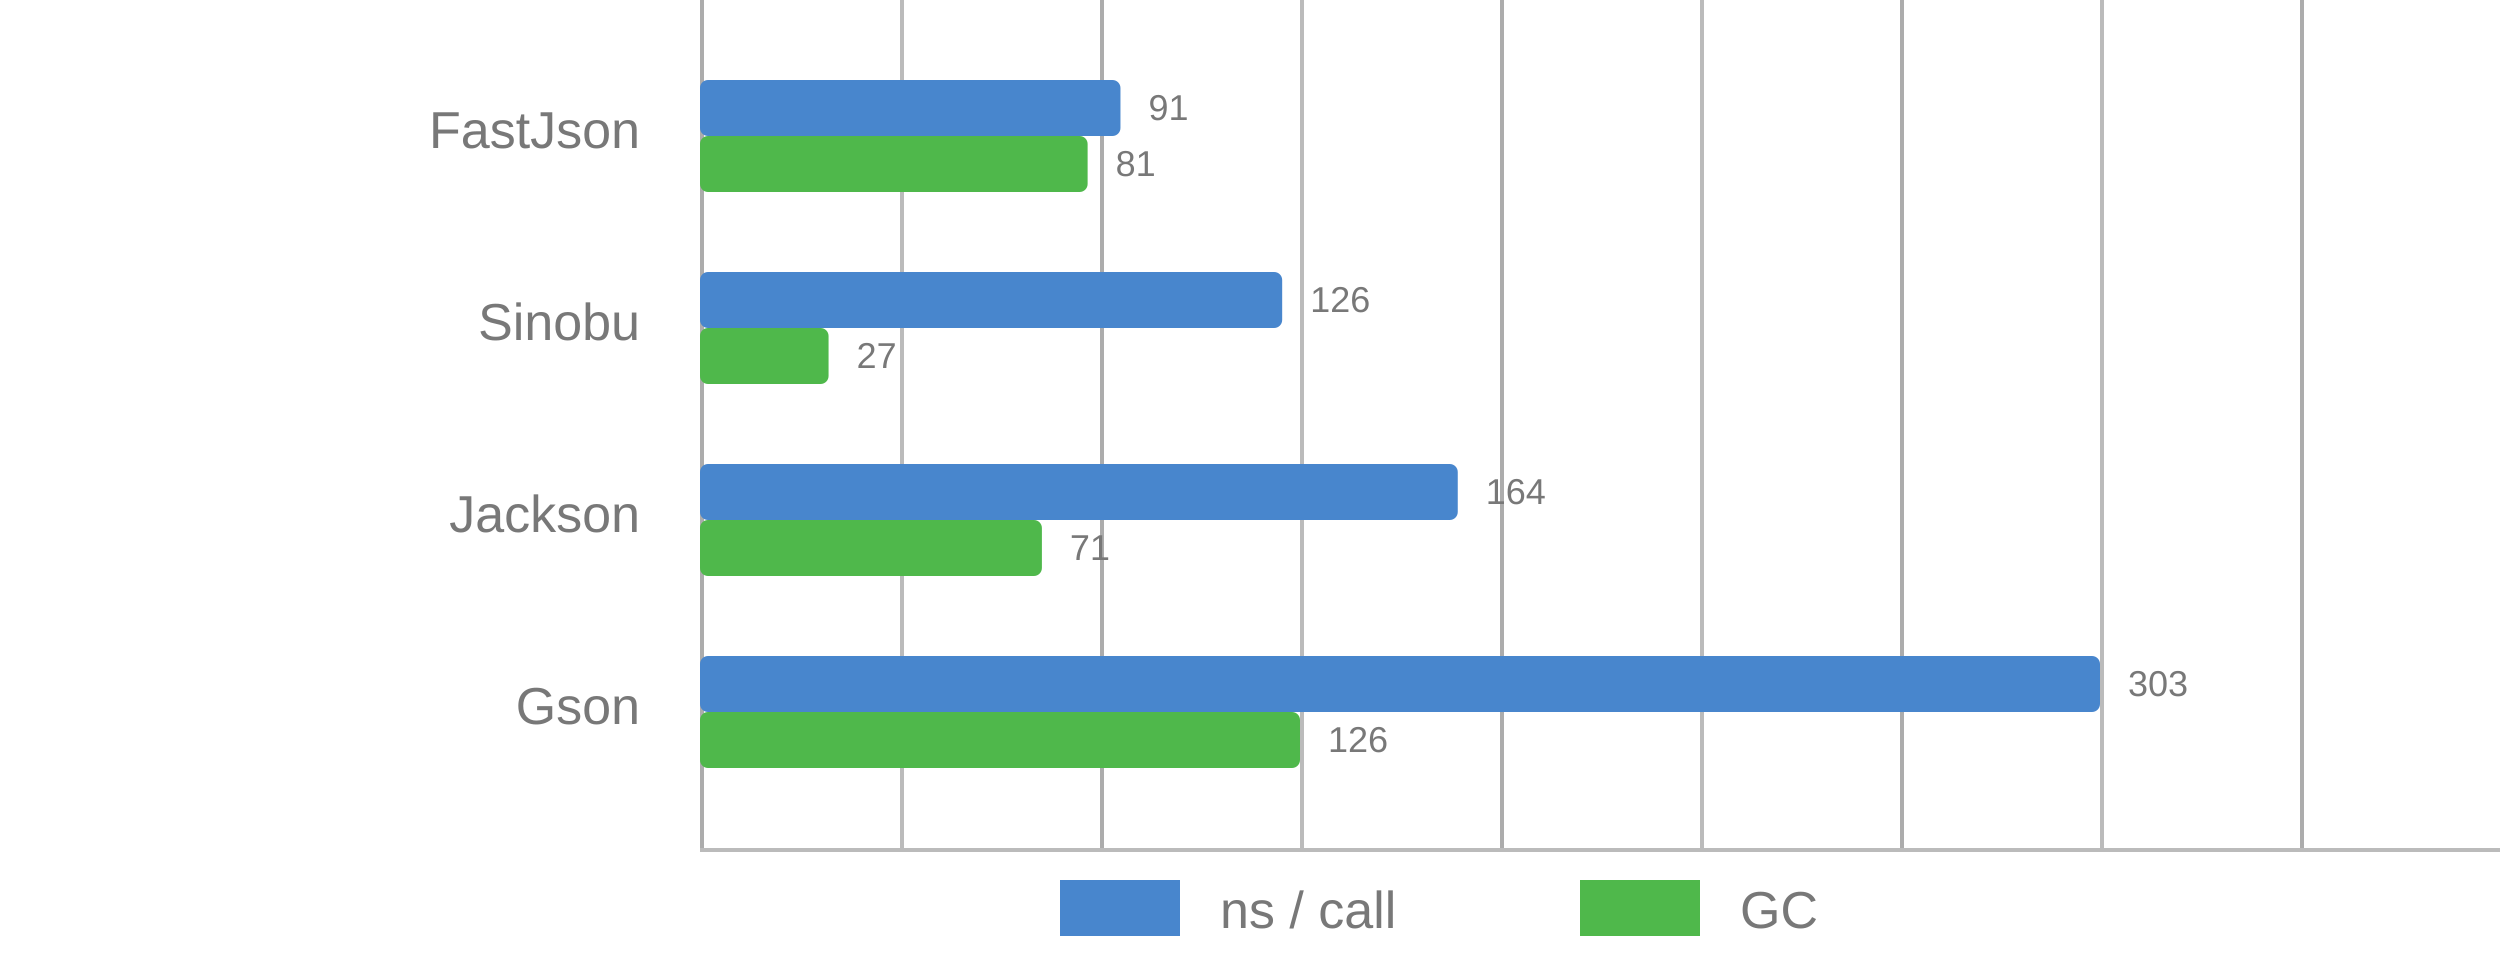
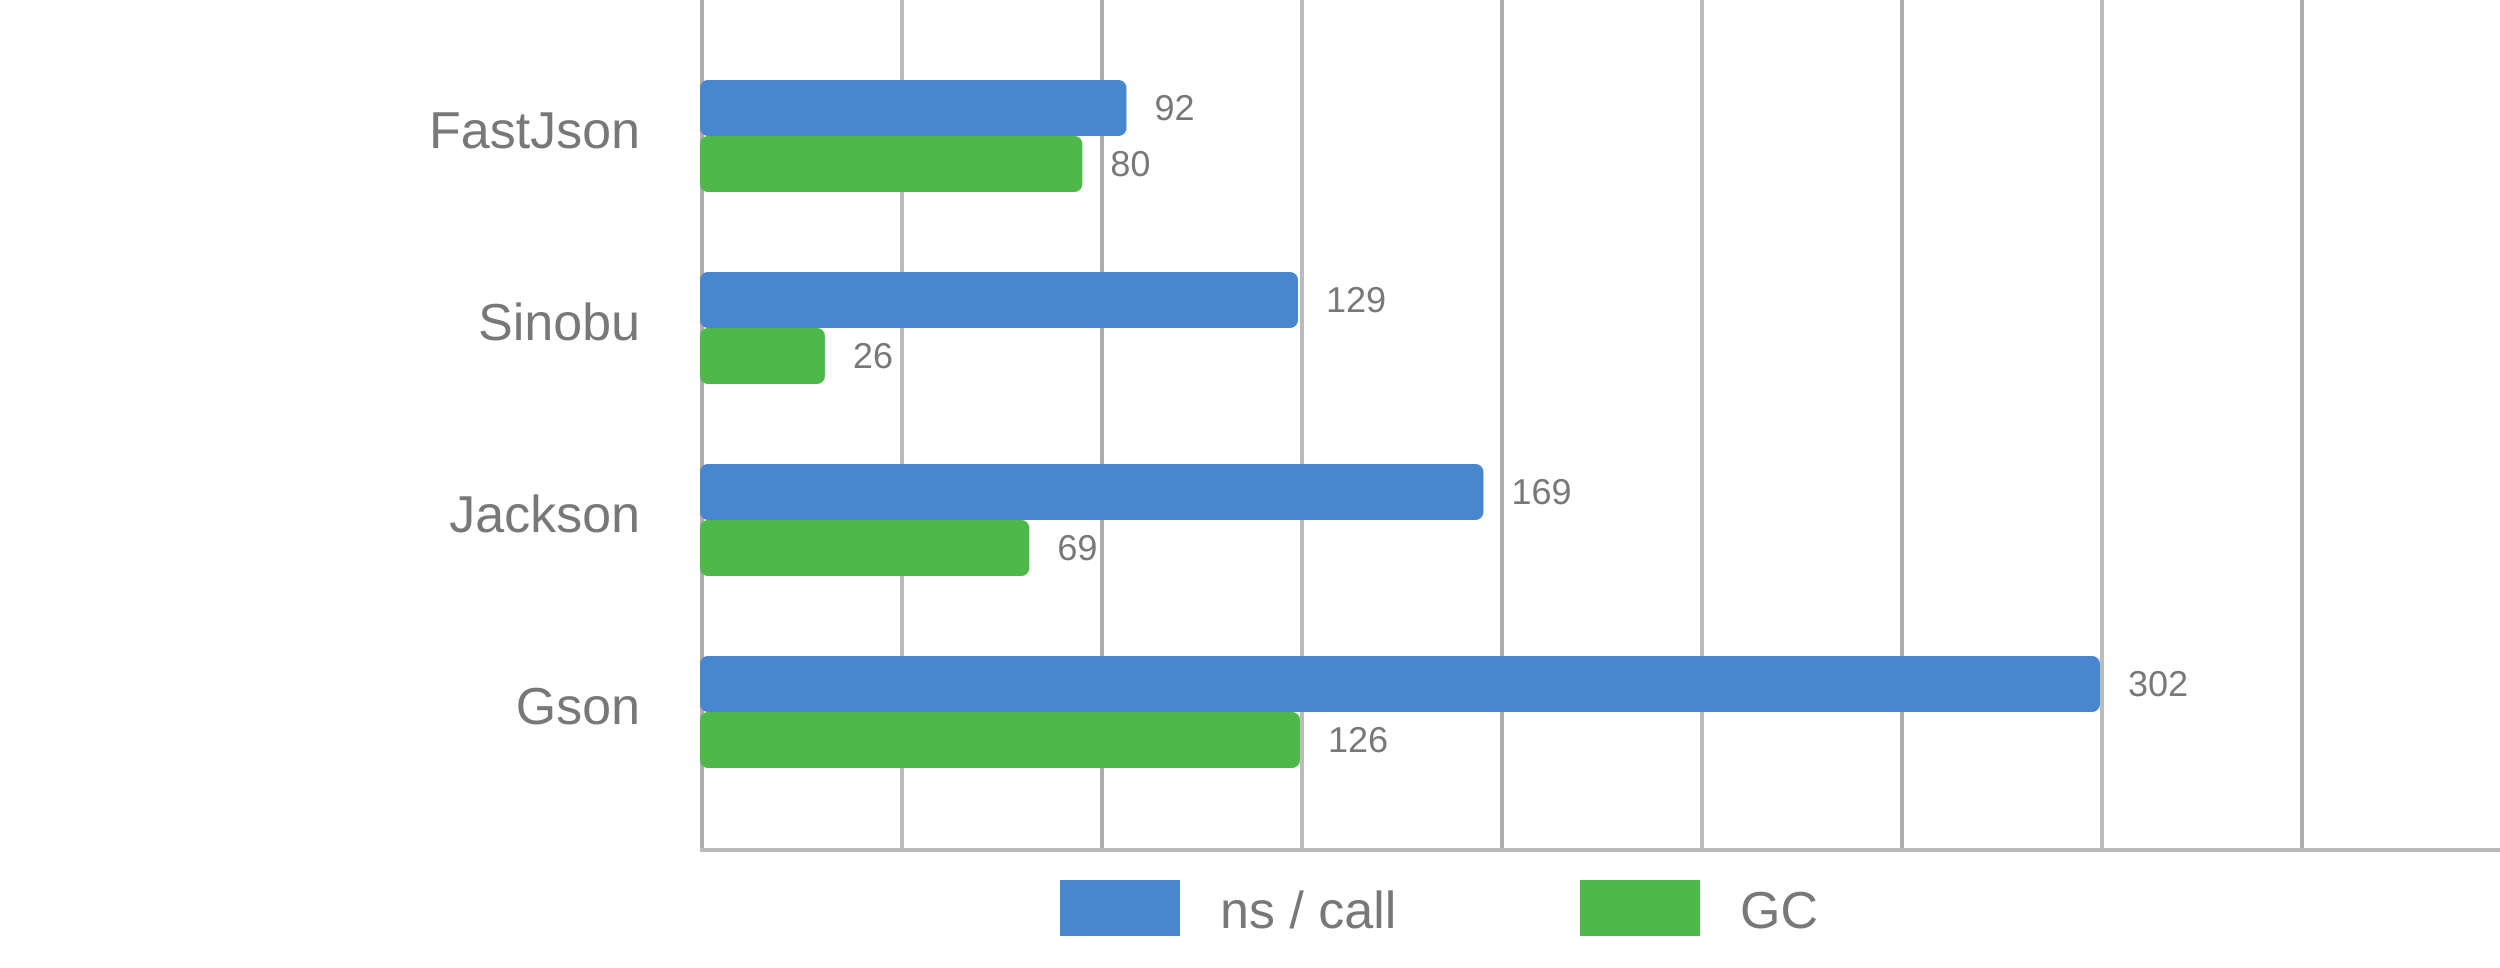
<svg xmlns="http://www.w3.org/2000/svg" viewBox="0 0 625 242">
  <style>
      text {
          font-family: Arial;
          font-size: 13px;
          fill: #787878;
      }

      .desc {
          font-size: 9px;
      }

      .vline {
          fill: #acacac;
          stroke: none;
          stroke-width: 0;
      }

      .subline {
          fill: #bbb;
          stroke: none;
          stroke-width: 0;
      }

      .call {
          fill: #4886CD;
          stroke-linejoin: round;
          height: 14px;
      }

      .gc {
          fill: #4FB84B;
          stroke-linejoin: round;
          height: 14px;
      }
  </style>
  <g>
    <rect x="175" y="0" width="1" height="212" class="vline" />
    <rect x="275" y="0" width="1" height="212" class="vline" />
    <rect x="375" y="0" width="1" height="212" class="vline" />
    <rect x="475" y="0" width="1" height="212" class="vline" />
    <rect x="575" y="0" width="1" height="212" class="vline" />
    <rect x="225" y="0" width="1" height="212" class="subline" />
    <rect x="325" y="0" width="1" height="212" class="subline" />
    <rect x="425" y="0" width="1" height="212" class="subline" />
    <rect x="525" y="0" width="1" height="212" class="subline" />
    <rect x="175" y="212" width="450" height="1" class="subline" />
    <rect x="265" y="220" width="30" class="call" />
    <text x="305" y="232">ns / call</text>
    <rect x="395" y="220" width="30" class="gc" />
    <text x="435" y="232">GC</text>
  </g>
  <g>
-     <rect x="175" y="20" width="105.116" rx="2" ry="2" class="call" />
-     <rect x="175" y="34" width="96.905" rx="2" ry="2" class="gc" />
+     <rect x="175" y="20" width="106.623" rx="2" ry="2" class="call" />
+     <rect x="175" y="34" width="95.584" rx="2" ry="2" class="gc" />
    <text x="160" y="37" text-anchor="end">FastJson</text>
-     <text x="287.116" y="30" class="desc">91</text>
-     <text x="278.905" y="44" class="desc">81</text>
+     <text x="288.623" y="30" class="desc">92</text>
+     <text x="277.584" y="44" class="desc">80</text>
  </g>
  <g>
-     <rect x="175" y="68" width="145.545" rx="2" ry="2" class="call" />
-     <rect x="175" y="82" width="32.143" rx="2" ry="2" class="gc" />
+     <rect x="175" y="68" width="149.503" rx="2" ry="2" class="call" />
+     <rect x="175" y="82" width="31.23" rx="2" ry="2" class="gc" />
    <text x="160" y="85" text-anchor="end">Sinobu</text>
-     <text x="327.545" y="78" class="desc">126</text>
-     <text x="214.143" y="92" class="desc">27</text>
+     <text x="331.503" y="78" class="desc">129</text>
+     <text x="213.23" y="92" class="desc">26</text>
  </g>
  <g>
-     <rect x="175" y="116" width="189.439" rx="2" ry="2" class="call" />
-     <rect x="175" y="130" width="85.476" rx="2" ry="2" class="gc" />
+     <rect x="175" y="116" width="195.861" rx="2" ry="2" class="call" />
+     <rect x="175" y="130" width="82.334" rx="2" ry="2" class="gc" />
    <text x="160" y="133" text-anchor="end">Jackson</text>
-     <text x="371.439" y="126" class="desc">164</text>
-     <text x="267.476" y="140" class="desc">71</text>
+     <text x="377.861" y="126" class="desc">169</text>
+     <text x="264.334" y="140" class="desc">69</text>
  </g>
  <g>
    <rect x="175" y="164" width="350" rx="2" ry="2" class="call" />
    <rect x="175" y="178" width="150" rx="2" ry="2" class="gc" />
    <text x="160" y="181" text-anchor="end">Gson</text>
-     <text x="532" y="174" class="desc">303</text>
+     <text x="532" y="174" class="desc">302</text>
    <text x="332" y="188" class="desc">126</text>
  </g>
</svg>
